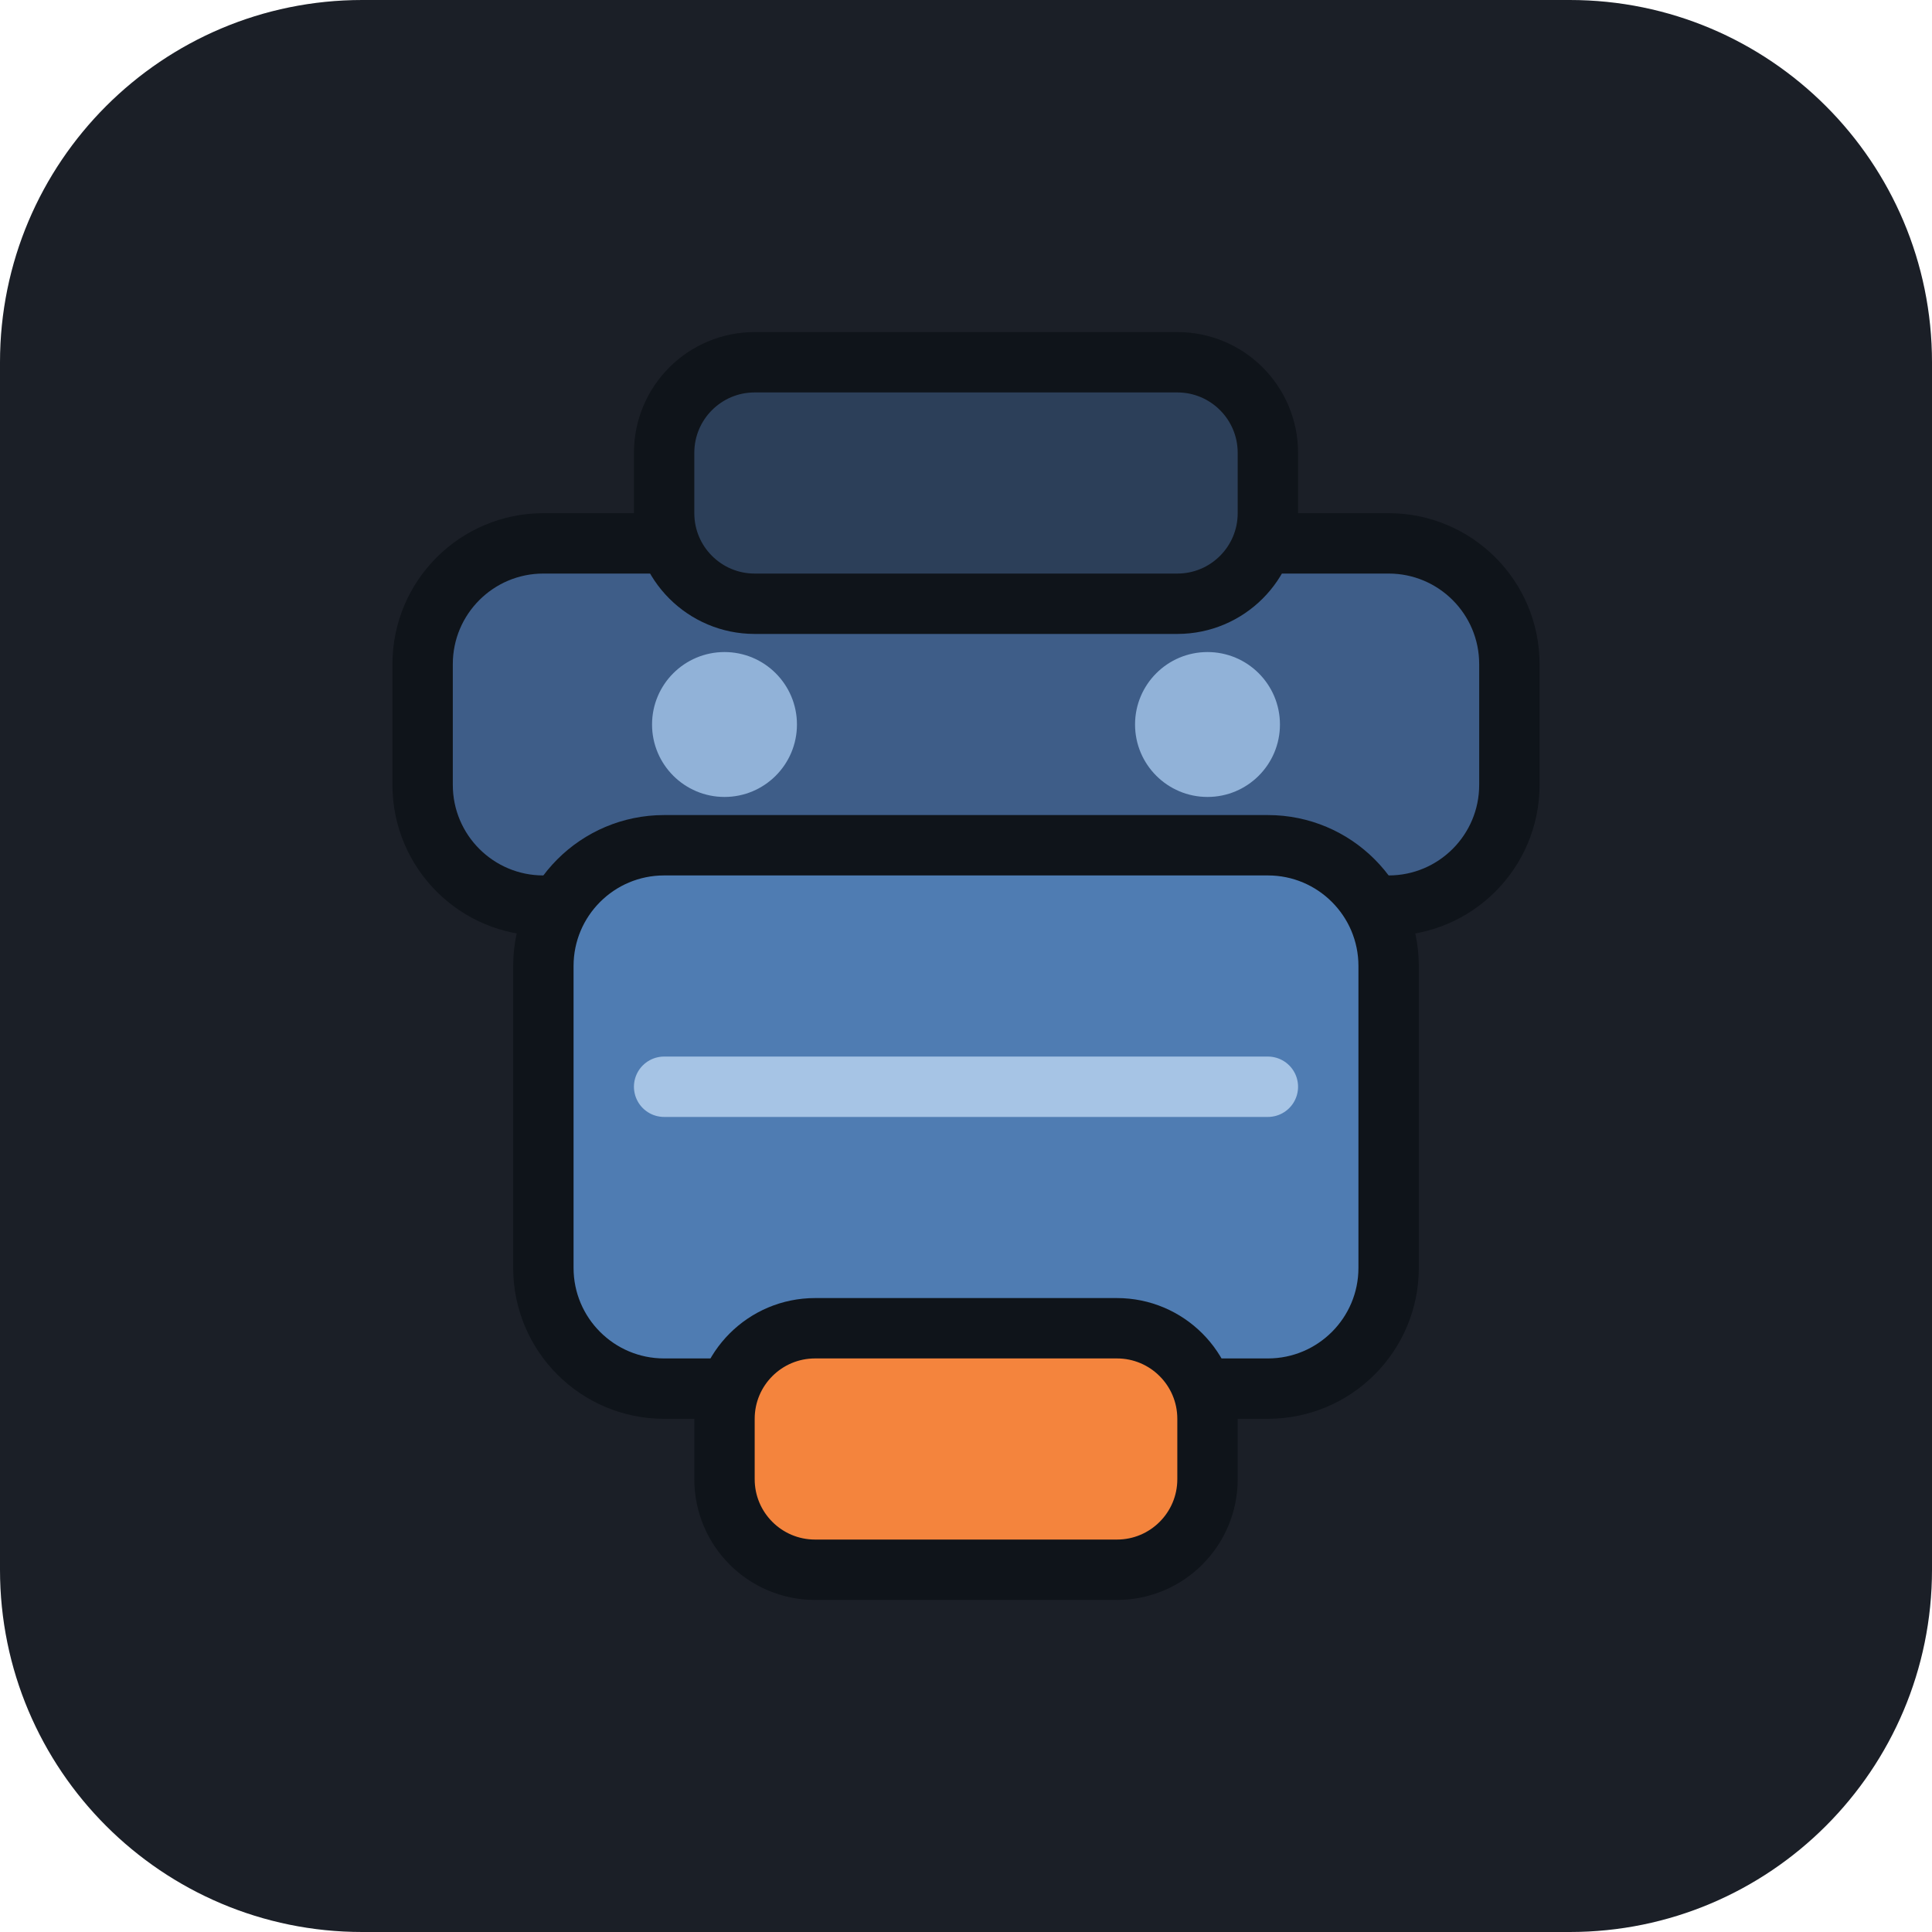
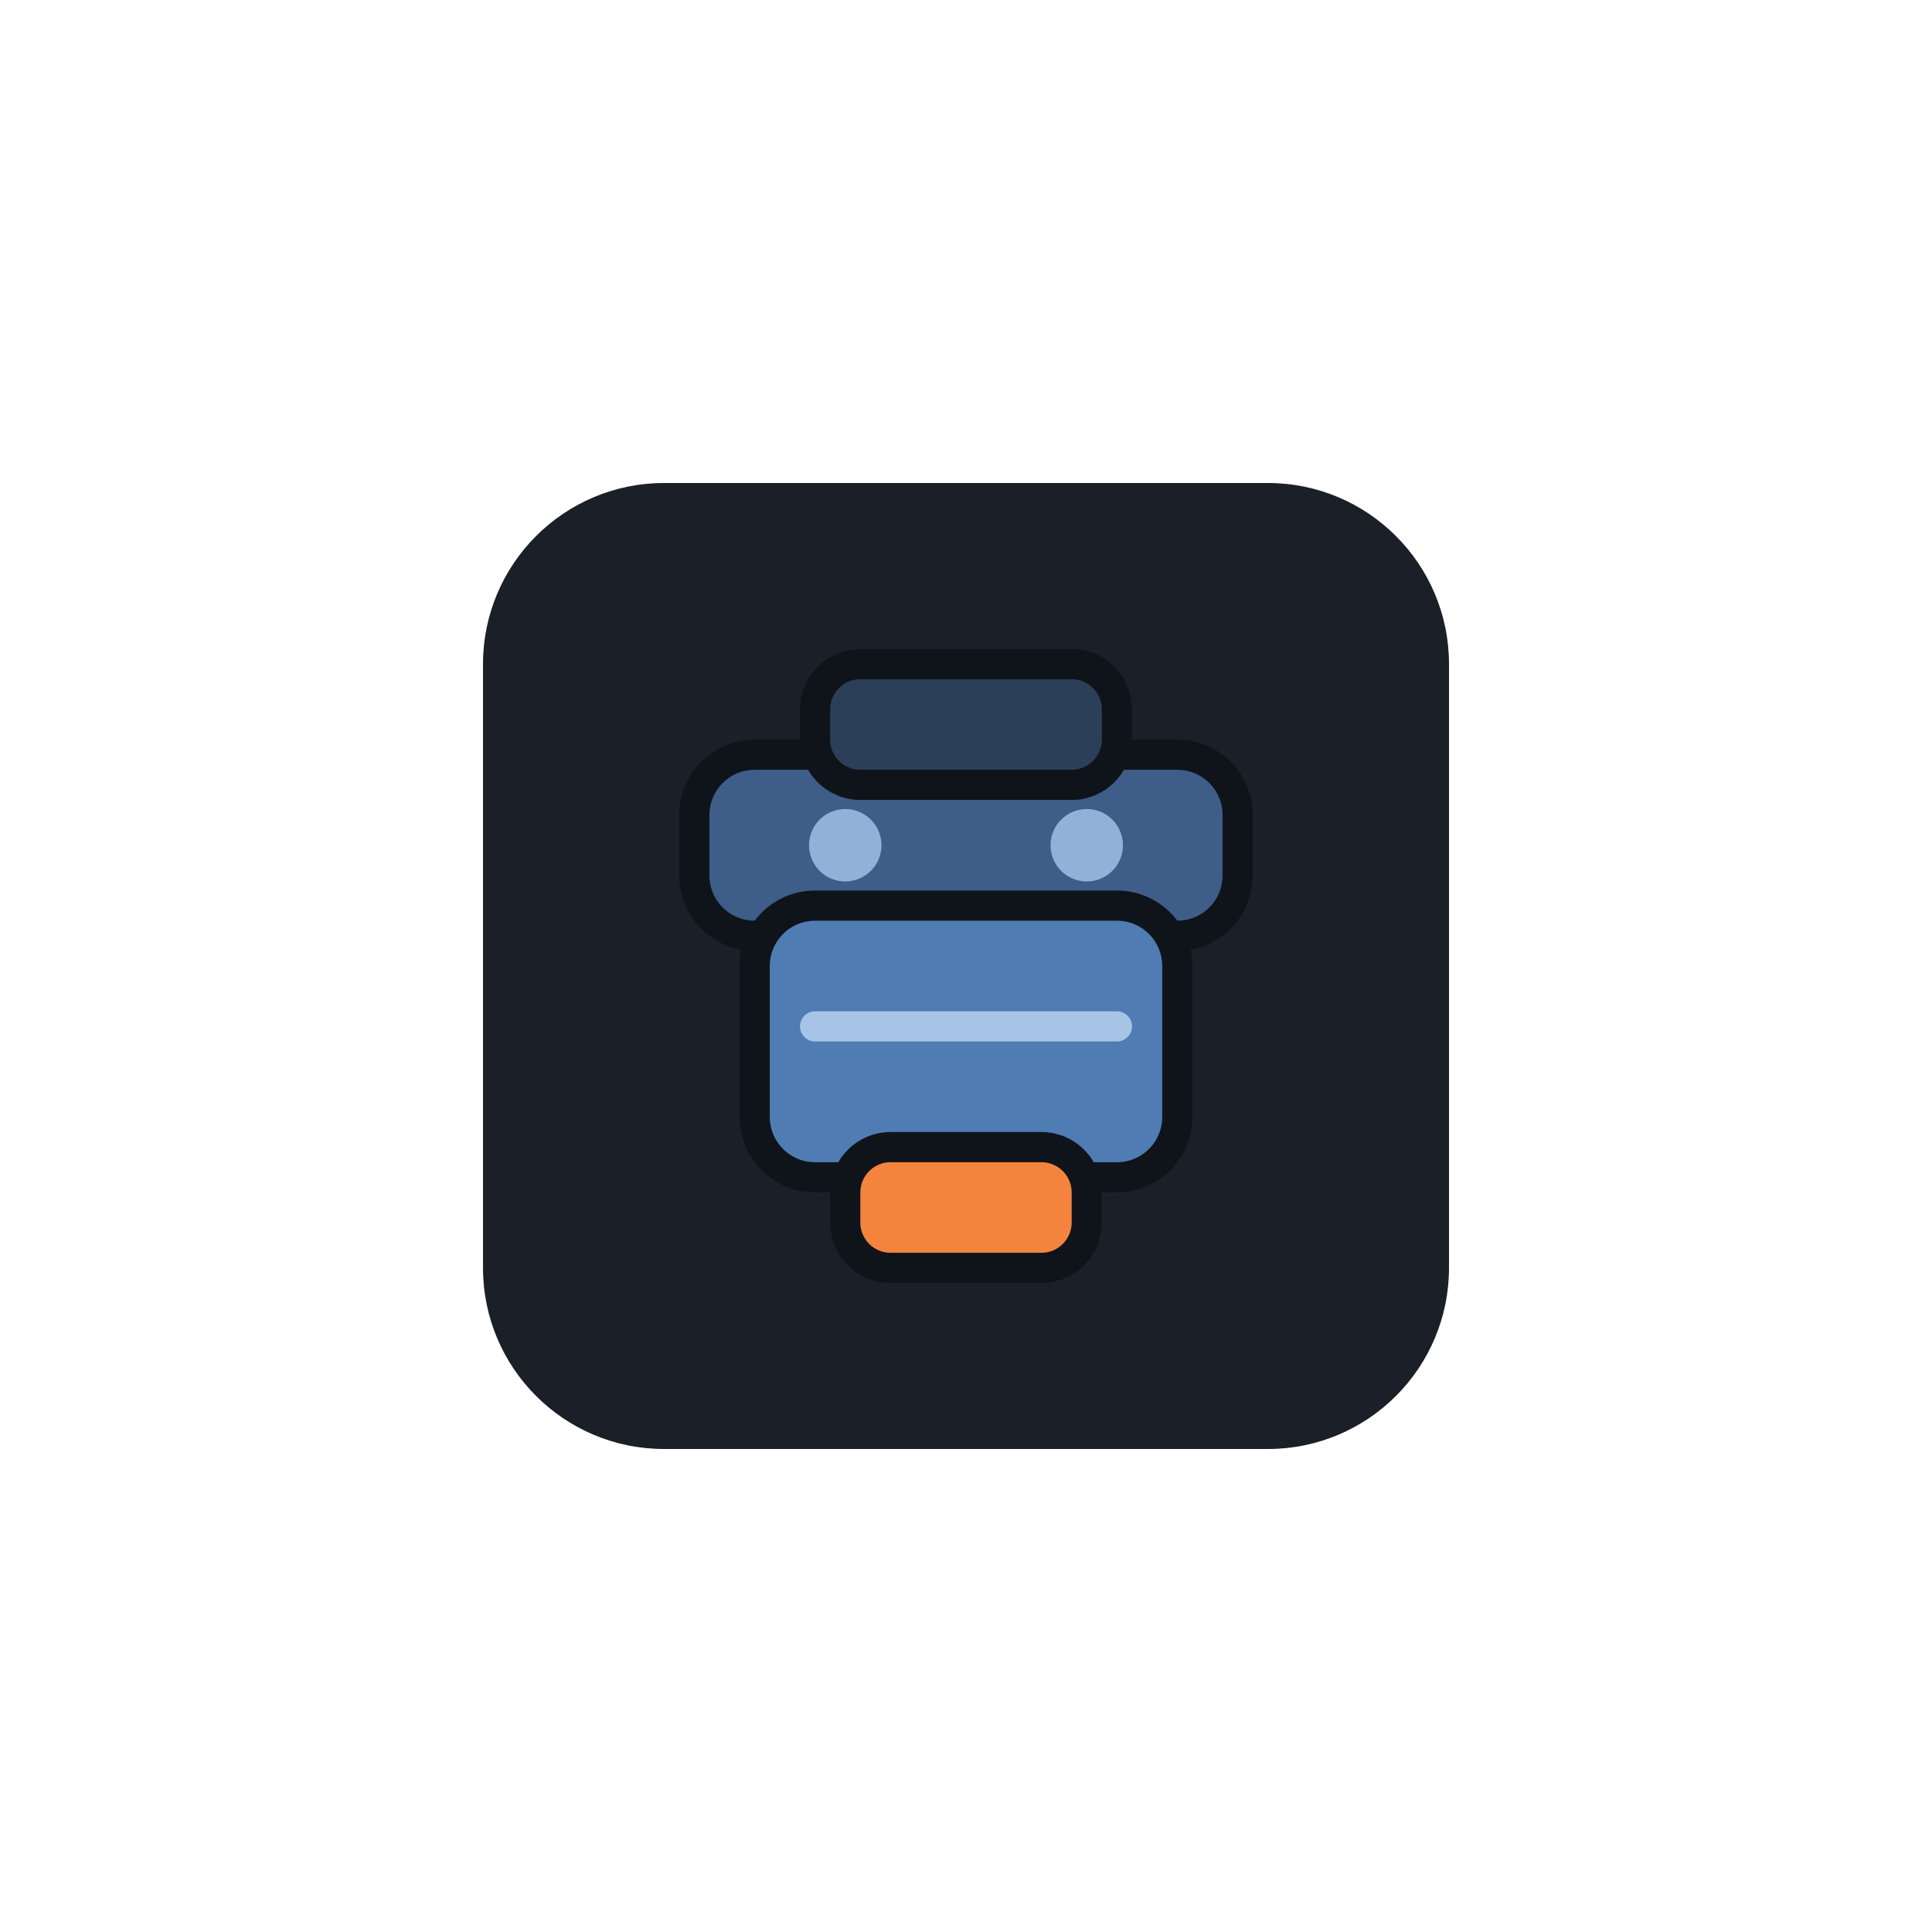
<svg xmlns="http://www.w3.org/2000/svg" viewBox="0 0 64 64">
-   <rect width="64" height="64" rx="12" fill="#1b1f27" />
-   <g stroke="#0f141a" stroke-width="2" stroke-linejoin="round">
-     <rect x="14" y="18" width="36" height="12" rx="4" fill="#3e5d88" />
-     <rect x="18" y="28" width="28" height="18" rx="4" fill="#4f7cb2" />
-     <path d="M22 36h20" stroke="#a6c4e5" stroke-linecap="round" />
-     <rect x="22" y="12" width="20" height="8" rx="3" fill="#2c3f59" />
-     <rect x="24" y="44" width="16" height="8" rx="3" fill="#f4843d" />
+   <g transform="translate(16 16) scale(0.5)">
+     <rect width="64" height="64" rx="12" fill="#1b1f27" />
+     <g stroke="#0f141a" stroke-width="2" stroke-linejoin="round">
+       <rect x="14" y="18" width="36" height="12" rx="4" fill="#3e5d88" />
+       <rect x="18" y="28" width="28" height="18" rx="4" fill="#4f7cb2" />
+       <path d="M22 36h20" stroke="#a6c4e5" stroke-linecap="round" />
+       <rect x="22" y="12" width="20" height="8" rx="3" fill="#2c3f59" />
+       <rect x="24" y="44" width="16" height="8" rx="3" fill="#f4843d" />
+     </g>
+     <circle cx="24" cy="24" r="2.4" fill="#91b2d8" />
+     <circle cx="40" cy="24" r="2.4" fill="#91b2d8" />
  </g>
-   <circle cx="24" cy="24" r="2.4" fill="#91b2d8" />
-   <circle cx="40" cy="24" r="2.4" fill="#91b2d8" />
</svg>
